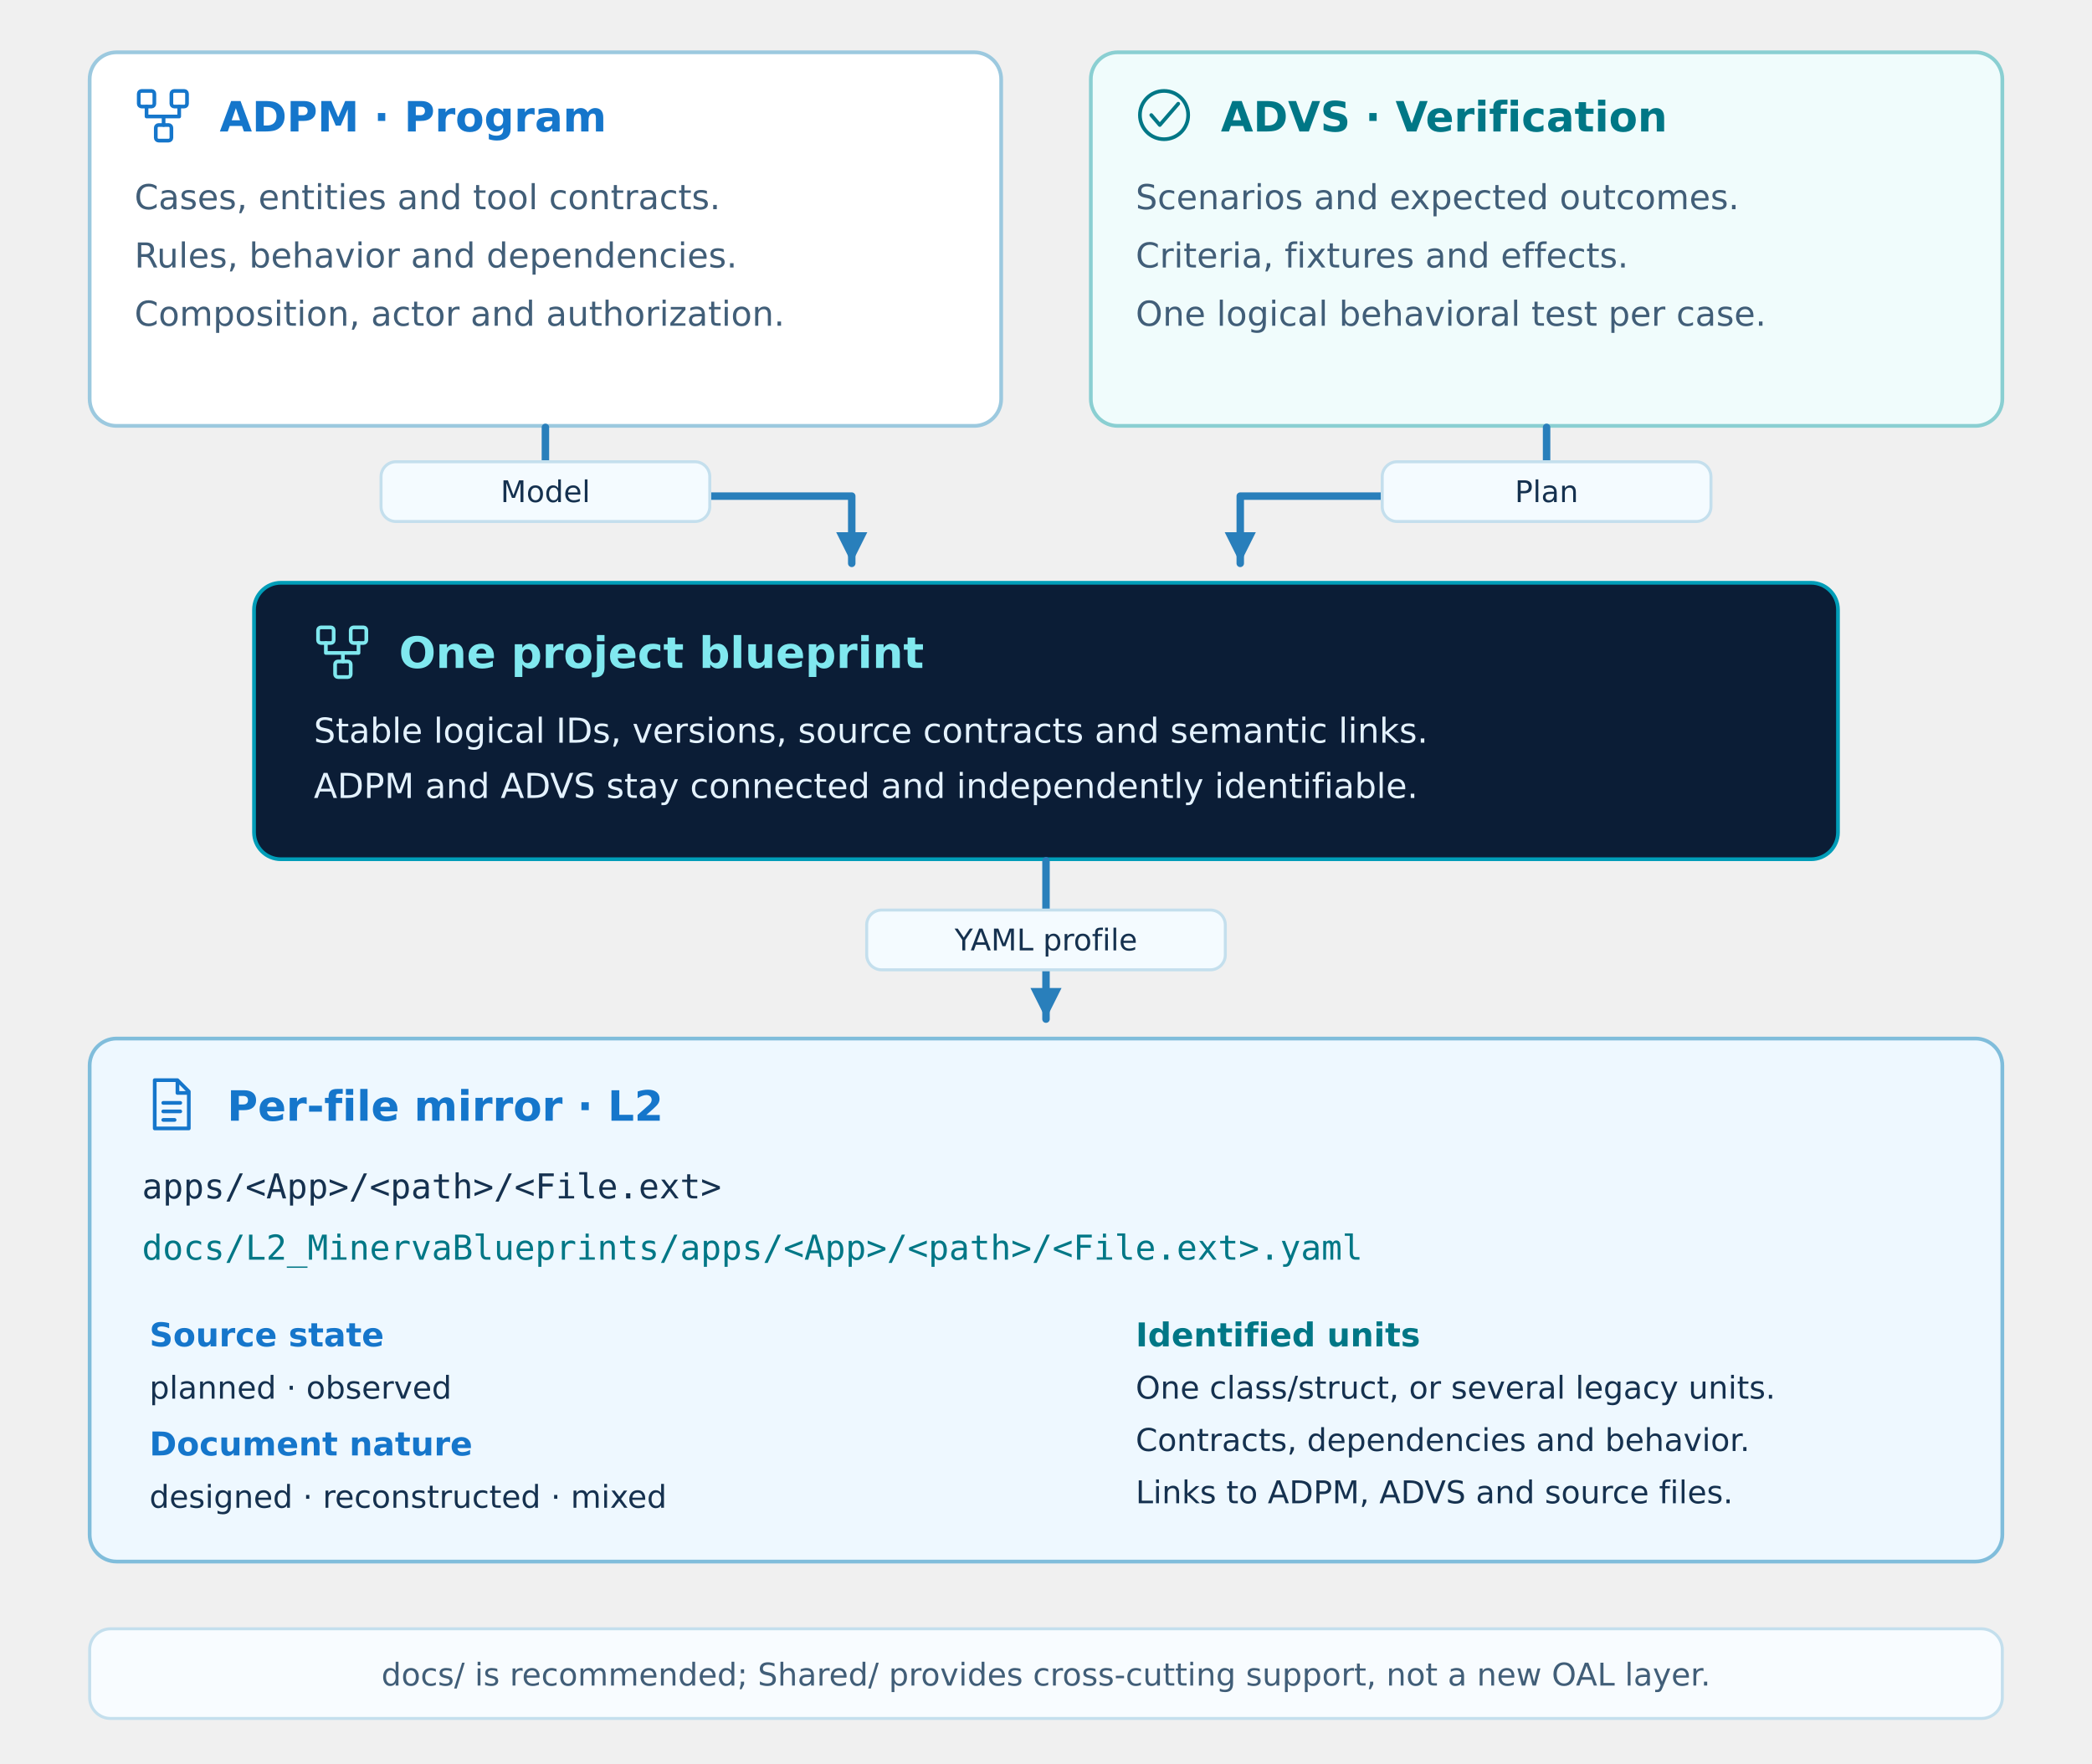
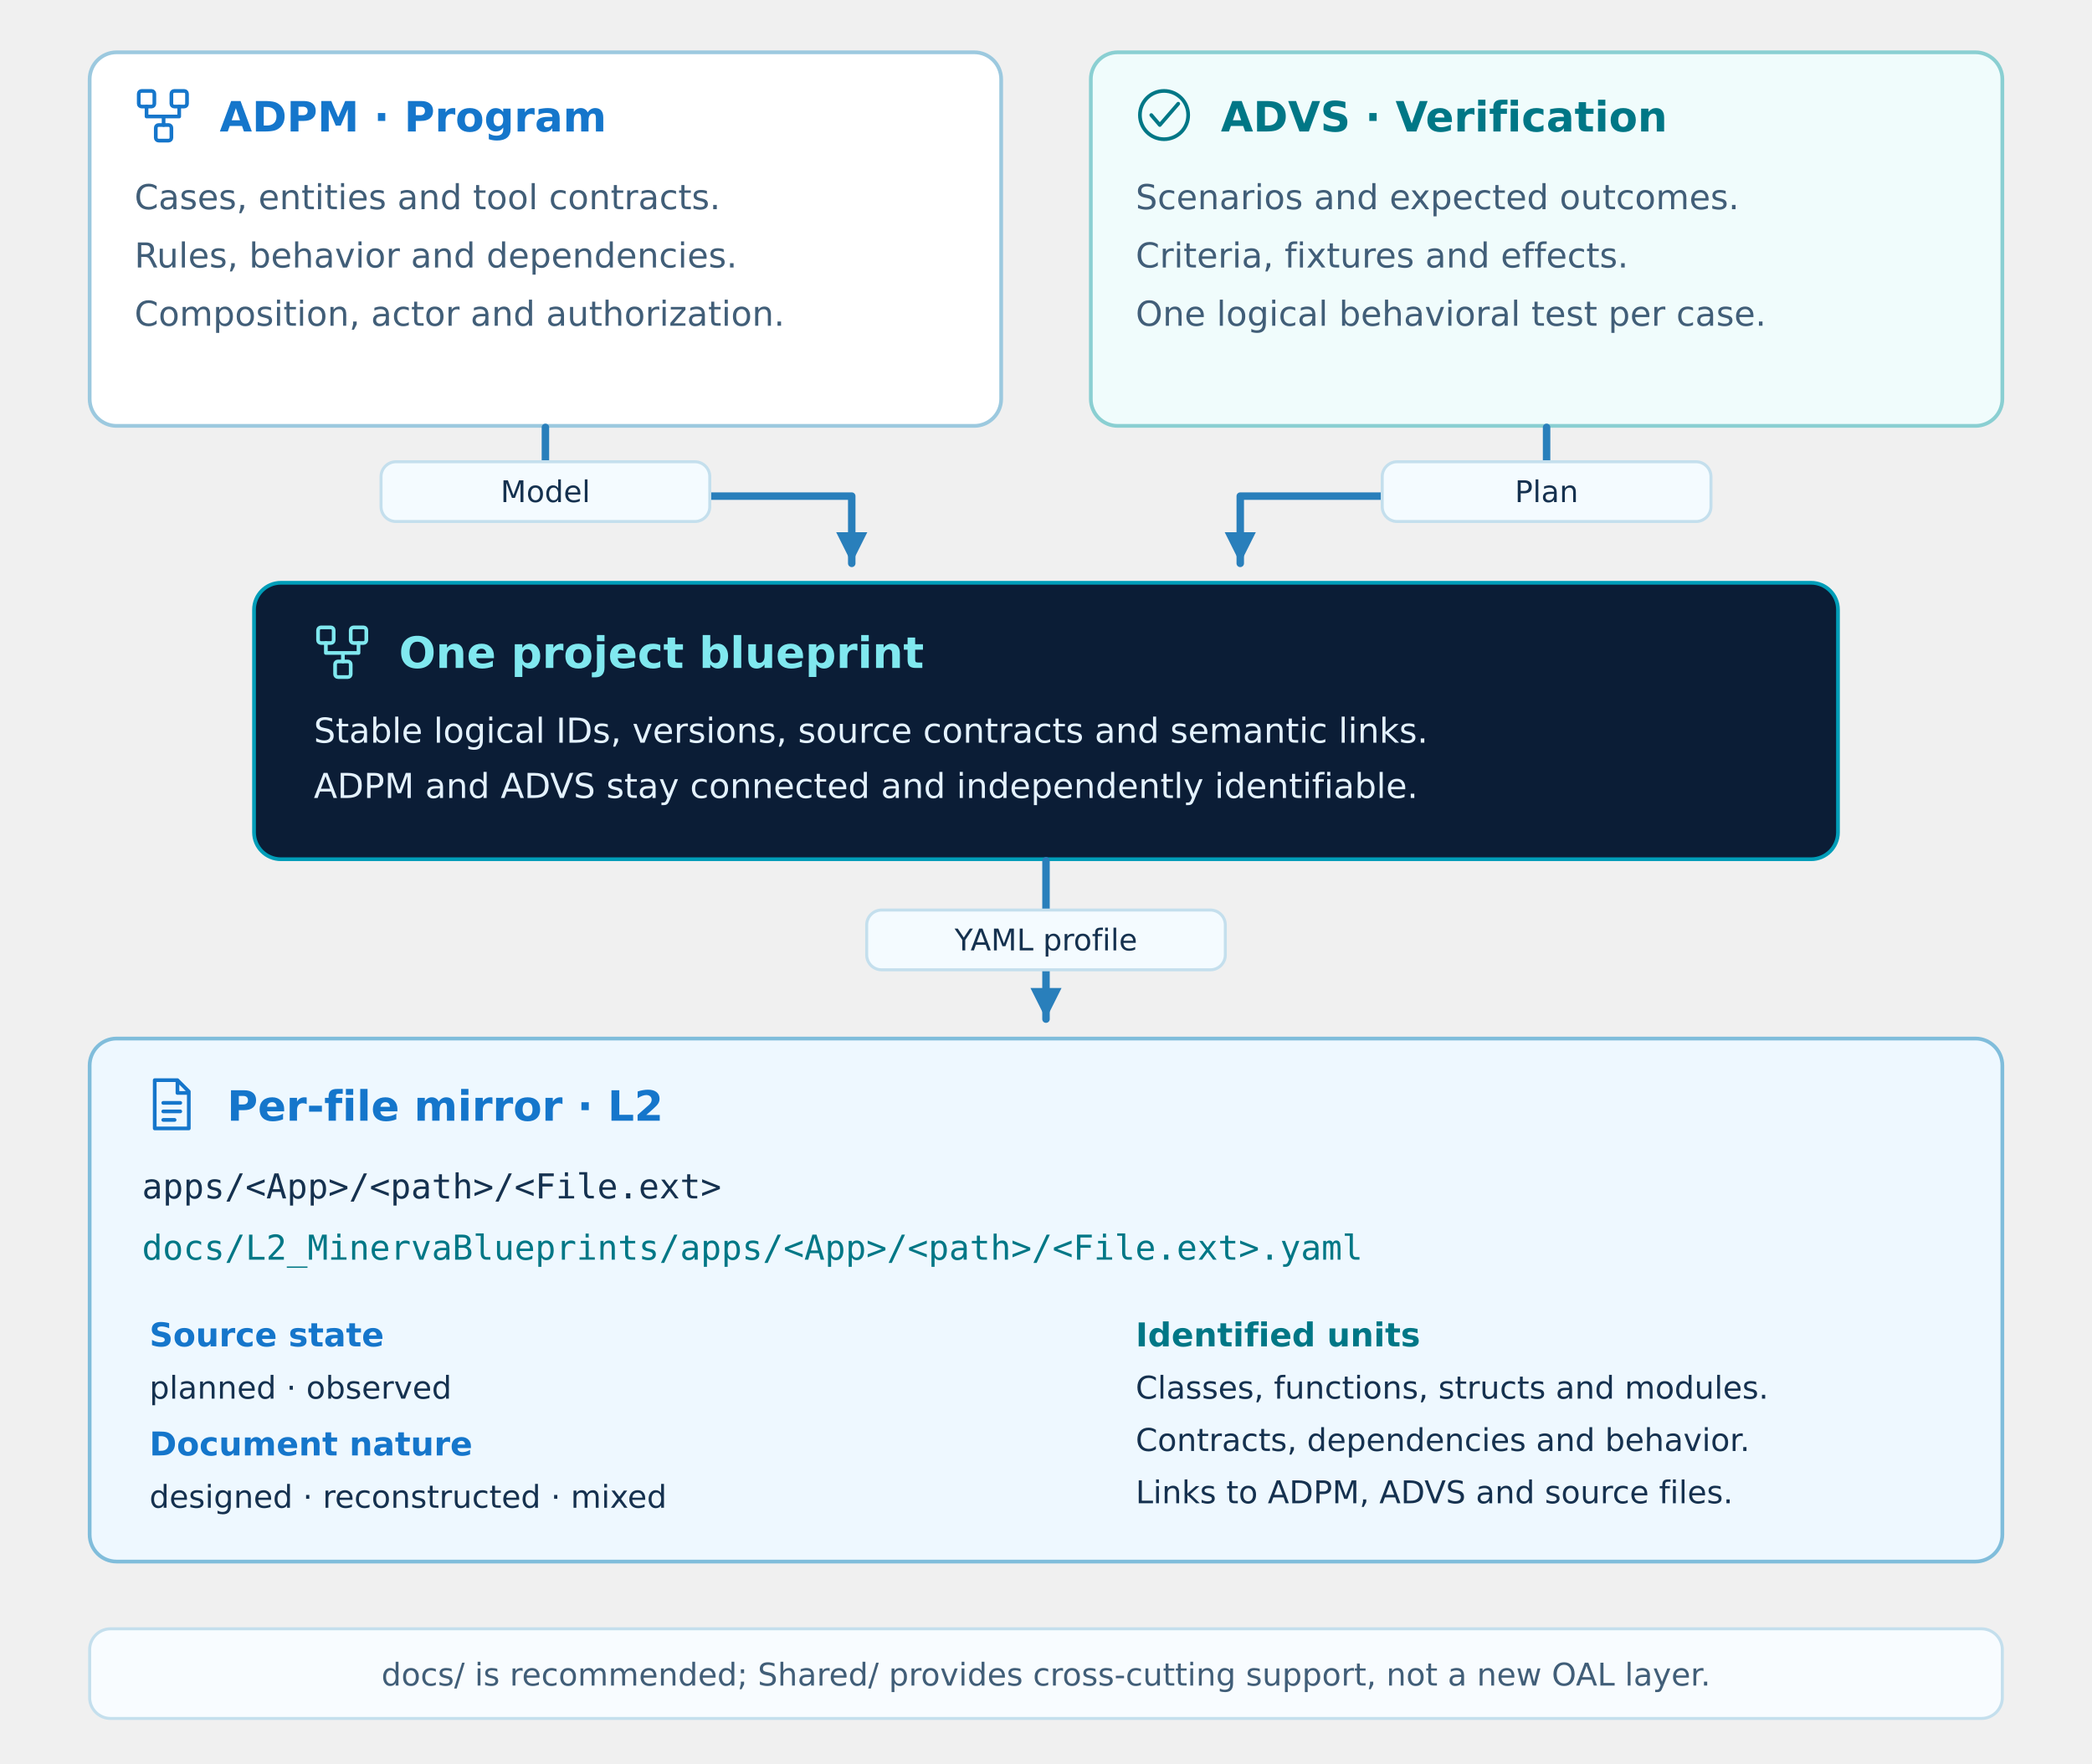
<svg xmlns="http://www.w3.org/2000/svg" width="1400" height="1180" viewBox="0 0 1400 1180" role="img" aria-labelledby="asset-title asset-description">
  <defs>
    <marker id="arrow" viewBox="0 0 12 12" refX="11" refY="6" markerWidth="5" markerHeight="5" orient="auto-start-reverse">
      <path d="M1 1 L11 6 L1 11 Z" fill="#297fbb" />
    </marker>
    <linearGradient id="brand-title">
      <stop offset="0" stop-color="#ffffff" />
      <stop offset=".56" stop-color="#e6faff" />
      <stop offset="1" stop-color="#67dbfa" />
    </linearGradient>
  </defs>
  <g font-family="DejaVu Sans,Arial,sans-serif">
    <g>
      <rect x="60" y="35" width="610" height="250" rx="18" fill="#ffffff" stroke="#9cc9df" stroke-width="2.5" />
      <g transform="translate(90 58) scale(0.95)" fill="none" stroke="#1576cb" stroke-width="2.6" stroke-linecap="round" stroke-linejoin="round">
        <rect x="3" y="3" width="11" height="11" rx="2" />
        <rect x="26" y="3" width="11" height="11" rx="2" />
        <rect x="15" y="27" width="11" height="11" rx="2" />
        <path d="M8.5 14v7H31.5v-7 M20.5 21v6" />
      </g>
      <text x="147" y="88" font-size="28" fill="#1576cb" font-weight="700" text-anchor="start">ADPM · Program</text>
      <text x="90" y="140" font-size="23" fill="#415e78" font-weight="400" text-anchor="start">Cases, entities and tool contracts.</text>
      <text x="90" y="179" font-size="23" fill="#415e78" font-weight="400" text-anchor="start">Rules, behavior and dependencies.</text>
      <text x="90" y="218" font-size="23" fill="#415e78" font-weight="400" text-anchor="start">Composition, actor and authorization.</text>
      <rect x="730" y="35" width="610" height="250" rx="18" fill="#f0fcfc" stroke="#8acfd2" stroke-width="2.5" />
      <g transform="translate(760 58) scale(0.95)" fill="none" stroke="#007786" stroke-width="2.6" stroke-linecap="round" stroke-linejoin="round">
        <circle cx="20" cy="20" r="17" />
        <path d="m11 20 6 7 13-15" />
      </g>
      <text x="817" y="88" font-size="28" fill="#007786" font-weight="700" text-anchor="start">ADVS · Verification</text>
      <text x="760" y="140" font-size="23" fill="#415e78" font-weight="400" text-anchor="start">Scenarios and expected outcomes.</text>
      <text x="760" y="179" font-size="23" fill="#415e78" font-weight="400" text-anchor="start">Criteria, fixtures and effects.</text>
      <text x="760" y="218" font-size="23" fill="#415e78" font-weight="400" text-anchor="start">One logical behavioral test per case.</text>
      <path d="M365 286V332H570V377" fill="none" stroke="#297fbb" stroke-width="5" stroke-linecap="round" stroke-linejoin="round" marker-end="url(#arrow)" />
      <path d="M1035 286V332H830V377" fill="none" stroke="#297fbb" stroke-width="5" stroke-linecap="round" stroke-linejoin="round" marker-end="url(#arrow)" />
      <rect x="255.0" y="309" width="220" height="40" rx="10" fill="#f4fbff" stroke="#c4dfed" stroke-width="2" />
      <text x="365" y="336" font-size="20" fill="#15314f" font-weight="400" text-anchor="middle">Model</text>
      <rect x="925.0" y="309" width="220" height="40" rx="10" fill="#f4fbff" stroke="#c4dfed" stroke-width="2" />
      <text x="1035" y="336" font-size="20" fill="#15314f" font-weight="400" text-anchor="middle">Plan</text>
      <rect x="170" y="390" width="1060" height="185" rx="18" fill="#0b1d36" stroke="#009db8" stroke-width="2.5" />
      <g transform="translate(210 417) scale(0.95)" fill="none" stroke="#80e8ef" stroke-width="2.6" stroke-linecap="round" stroke-linejoin="round">
        <rect x="3" y="3" width="11" height="11" rx="2" />
        <rect x="26" y="3" width="11" height="11" rx="2" />
        <rect x="15" y="27" width="11" height="11" rx="2" />
        <path d="M8.5 14v7H31.5v-7 M20.5 21v6" />
      </g>
      <text x="267" y="447" font-size="29" fill="#80e8ef" font-weight="700" text-anchor="start">One project blueprint</text>
      <text x="210" y="497" font-size="23" fill="#e4f2ff" font-weight="400" text-anchor="start">Stable logical IDs, versions, source contracts and semantic links.</text>
      <text x="210" y="534" font-size="23" fill="#e4f2ff" font-weight="400" text-anchor="start">ADPM and ADVS stay connected and independently identifiable.</text>
      <path d="M700 576V682" fill="none" stroke="#297fbb" stroke-width="5" stroke-linecap="round" stroke-linejoin="round" marker-end="url(#arrow)" />
      <rect x="580.0" y="609" width="240" height="40" rx="10" fill="#f4fbff" stroke="#c4dfed" stroke-width="2" />
      <text x="700" y="636" font-size="20" fill="#15314f" font-weight="400" text-anchor="middle">YAML profile</text>
      <rect x="60" y="695" width="1280" height="350" rx="18" fill="#eef8ff" stroke="#80bddb" stroke-width="2.5" />
      <g transform="translate(95 720) scale(0.95)" fill="none" stroke="#1576cb" stroke-width="2.6" stroke-linecap="round" stroke-linejoin="round">
        <path d="M9 3H25l8 8v26H9Z M25 3v9h8 M15 19h12 M15 25h12 M15 31h8" />
      </g>
      <text x="152" y="750" font-size="28" fill="#1576cb" font-weight="700" text-anchor="start">Per-file mirror · L2</text>
      <text x="95" y="802" font-size="23" fill="#15314f" font-weight="400" text-anchor="start" font-family="DejaVu Sans Mono,monospace">apps/&lt;App&gt;/&lt;path&gt;/&lt;File.ext&gt;</text>
      <text x="95" y="843" font-size="23" fill="#007786" font-weight="400" text-anchor="start" font-family="DejaVu Sans Mono,monospace">docs/L2_MinervaBlueprints/apps/&lt;App&gt;/&lt;path&gt;/&lt;File.ext&gt;.yaml</text>
      <text x="100" y="901" font-size="22" fill="#1576cb" font-weight="700" text-anchor="start">Source state</text>
      <text x="100" y="936" font-size="21" fill="#15314f" font-weight="400" text-anchor="start">planned  ·  observed</text>
      <text x="100" y="974" font-size="22" fill="#1576cb" font-weight="700" text-anchor="start">Document nature</text>
      <text x="100" y="1009" font-size="21" fill="#15314f" font-weight="400" text-anchor="start">designed  ·  reconstructed  ·  mixed</text>
      <text x="760" y="901" font-size="22" fill="#007786" font-weight="700" text-anchor="start">Identified units</text>
-       <text x="760" y="936" font-size="21" fill="#15314f" font-weight="400" text-anchor="start">One class/struct, or several legacy units.</text>
+       <text x="760" y="936" font-size="21" fill="#15314f" font-weight="400" text-anchor="start">Classes, functions, structs and modules.</text>
      <text x="760" y="971" font-size="21" fill="#15314f" font-weight="400" text-anchor="start">Contracts, dependencies and behavior.</text>
      <text x="760" y="1006" font-size="21" fill="#15314f" font-weight="400" text-anchor="start">Links to ADPM, ADVS and source files.</text>
      <rect x="60" y="1090" width="1280" height="60" rx="14" fill="#f8fcff" stroke="#c4dfed" stroke-width="2" />
      <text x="700" y="1128" font-size="21" fill="#415e78" font-weight="400" text-anchor="middle">docs/ is recommended; Shared/ provides cross-cutting support, not a new OAL layer.</text>
    </g>
  </g>
</svg>
